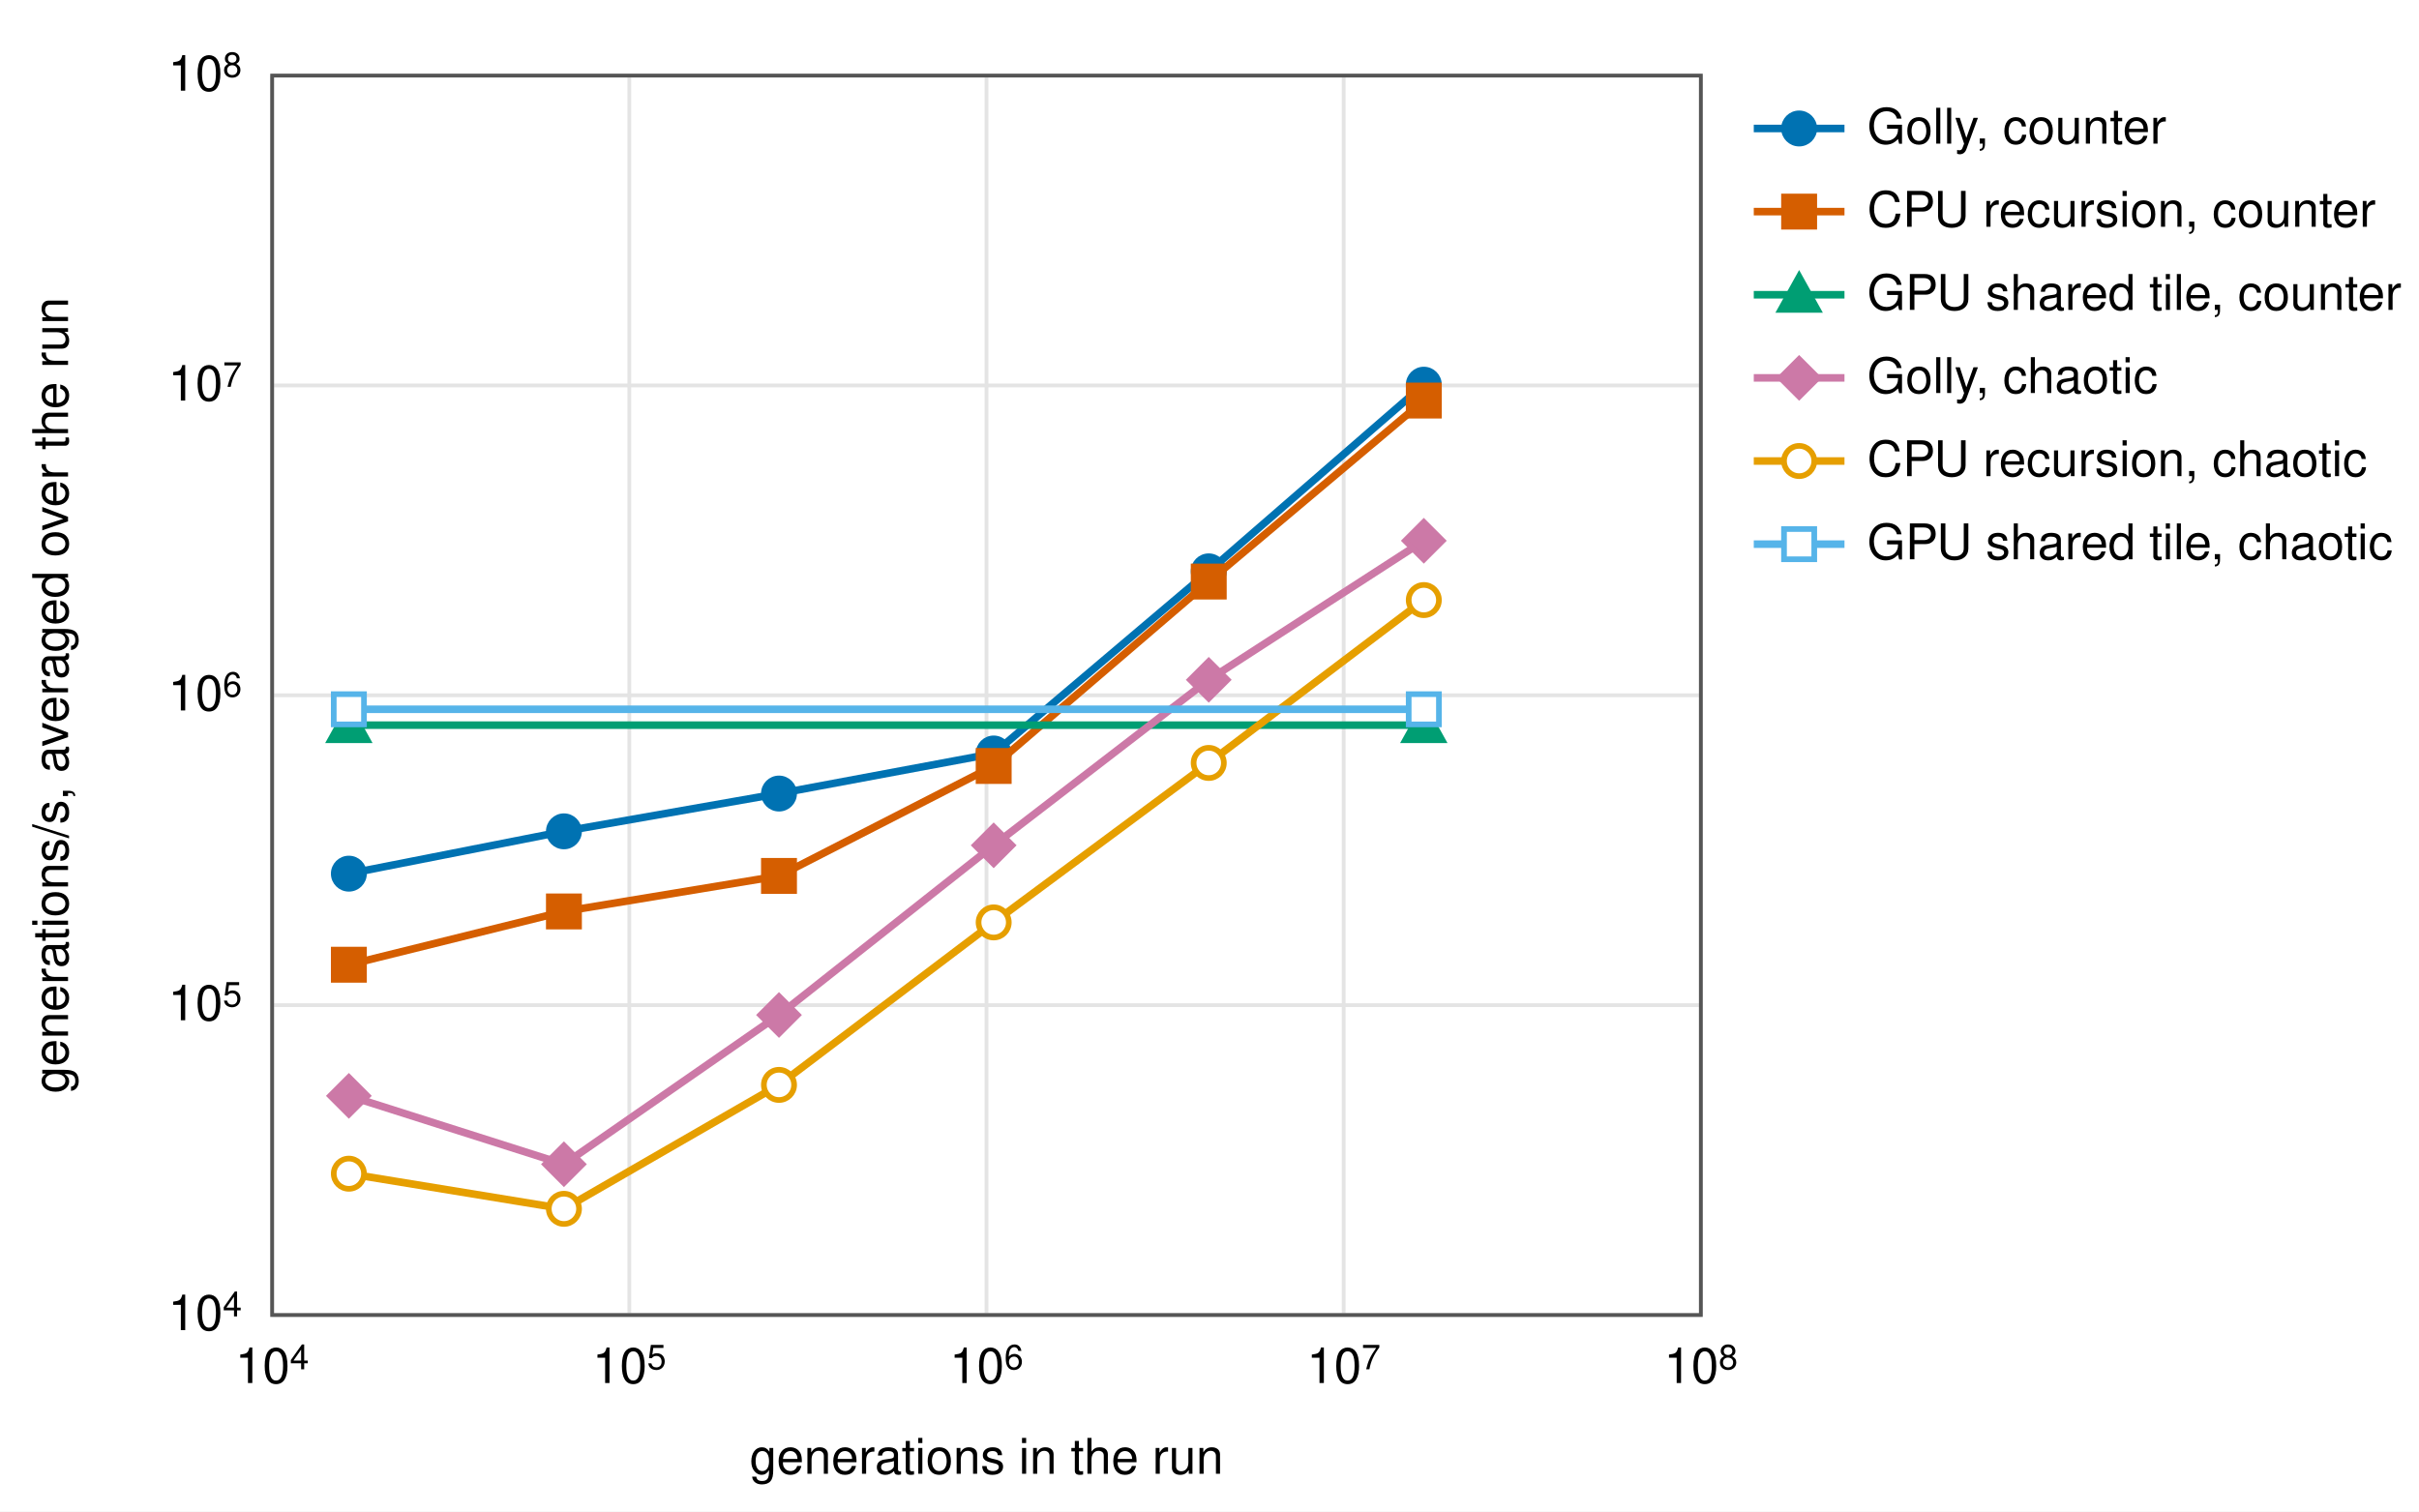
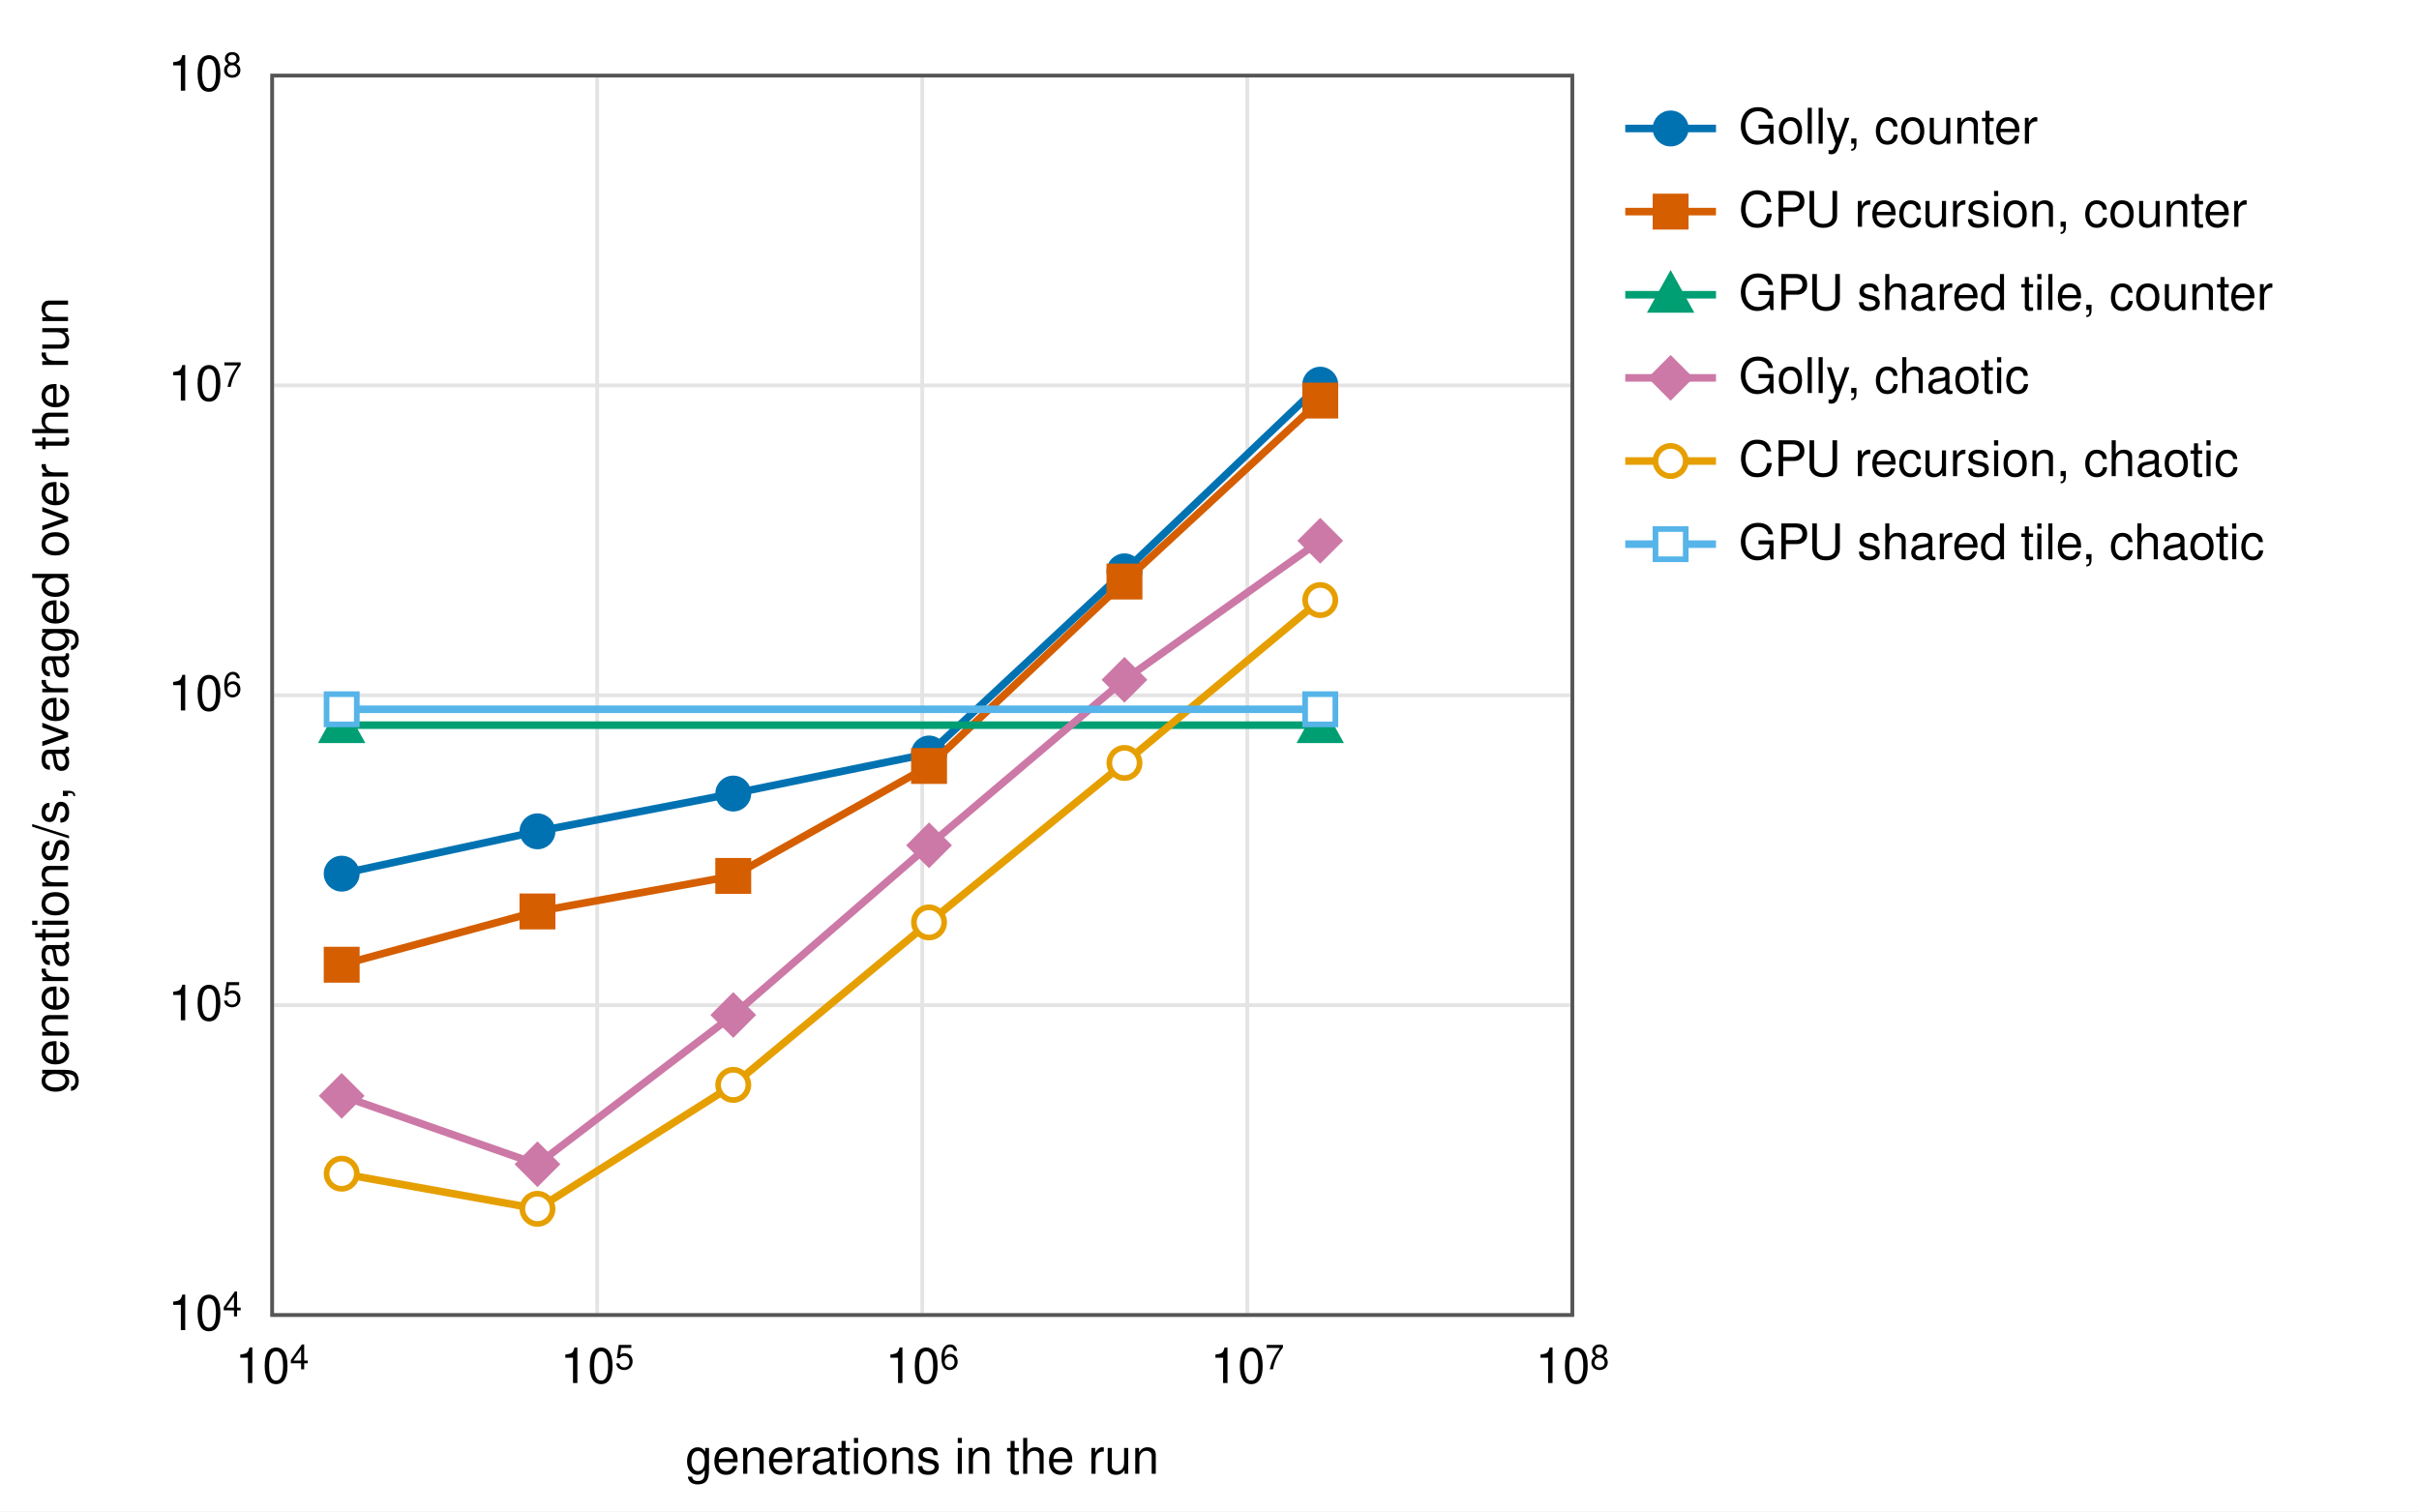
<svg xmlns="http://www.w3.org/2000/svg" width="640" height="400" viewBox="0 0 640 400" font-family="Helvetica, Arial, sans-serif" font-size="13">
  <rect width="640" height="400" fill="white" />
  <line x1="72.0" y1="20" x2="72.0" y2="348" stroke="#e4e4e4" />
  <text x="72.0" y="366" text-anchor="middle">10<tspan baseline-shift="super" font-size="70%">4</tspan>
  </text>
-   <line x1="166.5" y1="20" x2="166.5" y2="348" stroke="#e4e4e4" />
-   <text x="166.5" y="366" text-anchor="middle">10<tspan baseline-shift="super" font-size="70%">5</tspan>
+   <line x1="158.0" y1="20" x2="158.0" y2="348" stroke="#e4e4e4" />
+   <text x="158.0" y="366" text-anchor="middle">10<tspan baseline-shift="super" font-size="70%">5</tspan>
  </text>
-   <line x1="261.0" y1="20" x2="261.0" y2="348" stroke="#e4e4e4" />
-   <text x="261.0" y="366" text-anchor="middle">10<tspan baseline-shift="super" font-size="70%">6</tspan>
+   <line x1="244.0" y1="20" x2="244.0" y2="348" stroke="#e4e4e4" />
+   <text x="244.0" y="366" text-anchor="middle">10<tspan baseline-shift="super" font-size="70%">6</tspan>
  </text>
-   <line x1="355.5" y1="20" x2="355.5" y2="348" stroke="#e4e4e4" />
-   <text x="355.5" y="366" text-anchor="middle">10<tspan baseline-shift="super" font-size="70%">7</tspan>
+   <line x1="330.0" y1="20" x2="330.0" y2="348" stroke="#e4e4e4" />
+   <text x="330.0" y="366" text-anchor="middle">10<tspan baseline-shift="super" font-size="70%">7</tspan>
  </text>
-   <line x1="450.0" y1="20" x2="450.0" y2="348" stroke="#e4e4e4" />
-   <text x="450.0" y="366" text-anchor="middle">10<tspan baseline-shift="super" font-size="70%">8</tspan>
+   <line x1="416.0" y1="20" x2="416.0" y2="348" stroke="#e4e4e4" />
+   <text x="416.0" y="366" text-anchor="middle">10<tspan baseline-shift="super" font-size="70%">8</tspan>
  </text>
-   <line x1="72" y1="348.0" x2="450" y2="348.0" stroke="#e4e4e4" />
+   <line x1="72" y1="348.0" x2="416" y2="348.0" stroke="#e4e4e4" />
  <text x="64" y="352.0" text-anchor="end">10<tspan baseline-shift="super" font-size="70%">4</tspan>
  </text>
-   <line x1="72" y1="266.0" x2="450" y2="266.0" stroke="#e4e4e4" />
+   <line x1="72" y1="266.0" x2="416" y2="266.0" stroke="#e4e4e4" />
  <text x="64" y="270.0" text-anchor="end">10<tspan baseline-shift="super" font-size="70%">5</tspan>
  </text>
-   <line x1="72" y1="184.0" x2="450" y2="184.0" stroke="#e4e4e4" />
+   <line x1="72" y1="184.0" x2="416" y2="184.0" stroke="#e4e4e4" />
  <text x="64" y="188.0" text-anchor="end">10<tspan baseline-shift="super" font-size="70%">6</tspan>
  </text>
-   <line x1="72" y1="102.0" x2="450" y2="102.0" stroke="#e4e4e4" />
+   <line x1="72" y1="102.0" x2="416" y2="102.0" stroke="#e4e4e4" />
  <text x="64" y="106.0" text-anchor="end">10<tspan baseline-shift="super" font-size="70%">7</tspan>
  </text>
-   <line x1="72" y1="20.0" x2="450" y2="20.0" stroke="#e4e4e4" />
+   <line x1="72" y1="20.0" x2="416" y2="20.0" stroke="#e4e4e4" />
  <text x="64" y="24.0" text-anchor="end">10<tspan baseline-shift="super" font-size="70%">8</tspan>
  </text>
-   <rect x="72" y="20" width="378" height="328" fill="none" stroke="#555" />
-   <text x="261.0" y="390" text-anchor="middle">generations in the run</text>
+   <rect x="72" y="20" width="344" height="328" fill="none" stroke="#555" />
+   <text x="244.0" y="390" text-anchor="middle">generations in the run</text>
  <text transform="translate(18,184.0) rotate(-90)" text-anchor="middle">generations/s, averaged over the run</text>
-   <polyline points="92.3,231.2 149.2,220.0 206.1,210.0 262.9,199.4 319.8,151.2 376.7,101.8" fill="none" stroke="#0072B2" stroke-width="2" />
-   <circle cx="92.3" cy="231.2" r="4" fill="#0072B2" stroke="#0072B2" stroke-width="1.5" />
-   <circle cx="149.2" cy="220.0" r="4" fill="#0072B2" stroke="#0072B2" stroke-width="1.5" />
-   <circle cx="206.1" cy="210.0" r="4" fill="#0072B2" stroke="#0072B2" stroke-width="1.5" />
-   <circle cx="262.9" cy="199.4" r="4" fill="#0072B2" stroke="#0072B2" stroke-width="1.5" />
-   <circle cx="319.8" cy="151.2" r="4" fill="#0072B2" stroke="#0072B2" stroke-width="1.5" />
-   <circle cx="376.7" cy="101.8" r="4" fill="#0072B2" stroke="#0072B2" stroke-width="1.5" />
-   <line x1="464" y1="34" x2="488" y2="34" stroke="#0072B2" stroke-width="2" />
-   <circle cx="476.0" cy="34.0" r="4" fill="#0072B2" stroke="#0072B2" stroke-width="1.5" />
-   <text x="494" y="38">Golly, counter</text>
-   <polyline points="92.3,255.3 149.2,241.2 206.1,231.8 262.9,202.7 319.8,153.9 376.7,106.0" fill="none" stroke="#D55E00" stroke-width="2" />
-   <rect x="88.3" y="251.3" width="8" height="8" fill="#D55E00" stroke="#D55E00" stroke-width="1.5" />
-   <rect x="145.2" y="237.2" width="8" height="8" fill="#D55E00" stroke="#D55E00" stroke-width="1.5" />
-   <rect x="202.1" y="227.8" width="8" height="8" fill="#D55E00" stroke="#D55E00" stroke-width="1.5" />
-   <rect x="258.9" y="198.7" width="8" height="8" fill="#D55E00" stroke="#D55E00" stroke-width="1.5" />
-   <rect x="315.8" y="149.9" width="8" height="8" fill="#D55E00" stroke="#D55E00" stroke-width="1.5" />
-   <rect x="372.7" y="102.0" width="8" height="8" fill="#D55E00" stroke="#D55E00" stroke-width="1.5" />
-   <line x1="464" y1="56" x2="488" y2="56" stroke="#D55E00" stroke-width="2" />
-   <rect x="472.0" y="52.0" width="8" height="8" fill="#D55E00" stroke="#D55E00" stroke-width="1.5" />
-   <text x="494" y="60">CPU recursion, counter</text>
-   <polyline points="92.3,191.9 376.7,191.9" fill="none" stroke="#009E73" stroke-width="2" />
-   <polygon points="92.3,186.9 87.3,195.9 97.3,195.9" fill="#009E73" stroke="#009E73" stroke-width="1.5" />
-   <polygon points="376.7,186.9 371.7,195.9 381.7,195.9" fill="#009E73" stroke="#009E73" stroke-width="1.5" />
-   <line x1="464" y1="78" x2="488" y2="78" stroke="#009E73" stroke-width="2" />
-   <polygon points="476.0,73.0 471.0,82.0 481.0,82.0" fill="#009E73" stroke="#009E73" stroke-width="1.5" />
-   <text x="494" y="82">GPU shared tile, counter</text>
-   <polyline points="92.3,290.0 149.2,308.1 206.1,268.6 262.9,223.7 319.8,179.9 376.7,143.1" fill="none" stroke="#CC79A7" stroke-width="2" />
-   <polygon points="92.3,285.0 97.3,290.0 92.3,295.0 87.3,290.0" fill="#CC79A7" stroke="#CC79A7" stroke-width="1.5" />
-   <polygon points="149.2,303.1 154.2,308.1 149.2,313.1 144.2,308.1" fill="#CC79A7" stroke="#CC79A7" stroke-width="1.5" />
-   <polygon points="206.1,263.6 211.1,268.6 206.1,273.6 201.1,268.6" fill="#CC79A7" stroke="#CC79A7" stroke-width="1.5" />
-   <polygon points="262.9,218.7 267.9,223.7 262.9,228.7 257.9,223.7" fill="#CC79A7" stroke="#CC79A7" stroke-width="1.5" />
-   <polygon points="319.8,174.9 324.8,179.9 319.8,184.9 314.8,179.9" fill="#CC79A7" stroke="#CC79A7" stroke-width="1.5" />
-   <polygon points="376.7,138.1 381.7,143.1 376.7,148.1 371.7,143.1" fill="#CC79A7" stroke="#CC79A7" stroke-width="1.5" />
-   <line x1="464" y1="100" x2="488" y2="100" stroke="#CC79A7" stroke-width="2" />
-   <polygon points="476.0,95.0 481.0,100.0 476.0,105.0 471.0,100.0" fill="#CC79A7" stroke="#CC79A7" stroke-width="1.5" />
-   <text x="494" y="104">Golly, chaotic</text>
-   <polyline points="92.3,310.6 149.2,319.9 206.1,287.1 262.9,244.1 319.8,201.9 376.7,158.8" fill="none" stroke="#E69F00" stroke-width="2" />
-   <circle cx="92.3" cy="310.6" r="4" fill="white" stroke="#E69F00" stroke-width="1.5" />
-   <circle cx="149.2" cy="319.9" r="4" fill="white" stroke="#E69F00" stroke-width="1.5" />
-   <circle cx="206.1" cy="287.1" r="4" fill="white" stroke="#E69F00" stroke-width="1.5" />
-   <circle cx="262.9" cy="244.1" r="4" fill="white" stroke="#E69F00" stroke-width="1.5" />
-   <circle cx="319.8" cy="201.9" r="4" fill="white" stroke="#E69F00" stroke-width="1.5" />
-   <circle cx="376.7" cy="158.8" r="4" fill="white" stroke="#E69F00" stroke-width="1.5" />
-   <line x1="464" y1="122" x2="488" y2="122" stroke="#E69F00" stroke-width="2" />
-   <circle cx="476.0" cy="122.0" r="4" fill="white" stroke="#E69F00" stroke-width="1.5" />
-   <text x="494" y="126">CPU recursion, chaotic</text>
-   <polyline points="92.3,187.7 376.7,187.7" fill="none" stroke="#56B4E9" stroke-width="2" />
-   <rect x="88.3" y="183.7" width="8" height="8" fill="white" stroke="#56B4E9" stroke-width="1.5" />
-   <rect x="372.7" y="183.7" width="8" height="8" fill="white" stroke="#56B4E9" stroke-width="1.5" />
-   <line x1="464" y1="144" x2="488" y2="144" stroke="#56B4E9" stroke-width="2" />
-   <rect x="472.0" y="140.0" width="8" height="8" fill="white" stroke="#56B4E9" stroke-width="1.5" />
-   <text x="494" y="148">GPU shared tile, chaotic</text>
+   <polyline points="90.4,231.2 142.2,220.0 194.0,210.0 245.8,199.4 297.5,151.2 349.3,101.8" fill="none" stroke="#0072B2" stroke-width="2" />
+   <circle cx="90.4" cy="231.2" r="4" fill="#0072B2" stroke="#0072B2" stroke-width="1.5" />
+   <circle cx="142.2" cy="220.0" r="4" fill="#0072B2" stroke="#0072B2" stroke-width="1.5" />
+   <circle cx="194.0" cy="210.0" r="4" fill="#0072B2" stroke="#0072B2" stroke-width="1.5" />
+   <circle cx="245.8" cy="199.4" r="4" fill="#0072B2" stroke="#0072B2" stroke-width="1.5" />
+   <circle cx="297.5" cy="151.2" r="4" fill="#0072B2" stroke="#0072B2" stroke-width="1.5" />
+   <circle cx="349.3" cy="101.8" r="4" fill="#0072B2" stroke="#0072B2" stroke-width="1.5" />
+   <line x1="430" y1="34" x2="454" y2="34" stroke="#0072B2" stroke-width="2" />
+   <circle cx="442.0" cy="34.0" r="4" fill="#0072B2" stroke="#0072B2" stroke-width="1.5" />
+   <text x="460" y="38">Golly, counter</text>
+   <polyline points="90.4,255.3 142.2,241.2 194.0,231.8 245.8,202.7 297.5,153.9 349.3,106.0" fill="none" stroke="#D55E00" stroke-width="2" />
+   <rect x="86.4" y="251.3" width="8" height="8" fill="#D55E00" stroke="#D55E00" stroke-width="1.5" />
+   <rect x="138.2" y="237.2" width="8" height="8" fill="#D55E00" stroke="#D55E00" stroke-width="1.5" />
+   <rect x="190.0" y="227.8" width="8" height="8" fill="#D55E00" stroke="#D55E00" stroke-width="1.5" />
+   <rect x="241.8" y="198.7" width="8" height="8" fill="#D55E00" stroke="#D55E00" stroke-width="1.5" />
+   <rect x="293.5" y="149.9" width="8" height="8" fill="#D55E00" stroke="#D55E00" stroke-width="1.5" />
+   <rect x="345.3" y="102.0" width="8" height="8" fill="#D55E00" stroke="#D55E00" stroke-width="1.5" />
+   <line x1="430" y1="56" x2="454" y2="56" stroke="#D55E00" stroke-width="2" />
+   <rect x="438.0" y="52.0" width="8" height="8" fill="#D55E00" stroke="#D55E00" stroke-width="1.5" />
+   <text x="460" y="60">CPU recursion, counter</text>
+   <polyline points="90.4,191.9 349.3,191.9" fill="none" stroke="#009E73" stroke-width="2" />
+   <polygon points="90.4,186.9 85.4,195.9 95.4,195.9" fill="#009E73" stroke="#009E73" stroke-width="1.5" />
+   <polygon points="349.3,186.9 344.3,195.9 354.3,195.9" fill="#009E73" stroke="#009E73" stroke-width="1.5" />
+   <line x1="430" y1="78" x2="454" y2="78" stroke="#009E73" stroke-width="2" />
+   <polygon points="442.0,73.0 437.0,82.0 447.0,82.0" fill="#009E73" stroke="#009E73" stroke-width="1.5" />
+   <text x="460" y="82">GPU shared tile, counter</text>
+   <polyline points="90.4,290.0 142.2,308.1 194.0,268.6 245.8,223.7 297.5,179.9 349.3,143.1" fill="none" stroke="#CC79A7" stroke-width="2" />
+   <polygon points="90.4,285.0 95.4,290.0 90.4,295.0 85.4,290.0" fill="#CC79A7" stroke="#CC79A7" stroke-width="1.5" />
+   <polygon points="142.2,303.1 147.2,308.1 142.2,313.1 137.2,308.1" fill="#CC79A7" stroke="#CC79A7" stroke-width="1.5" />
+   <polygon points="194.0,263.6 199.0,268.6 194.0,273.6 189.0,268.6" fill="#CC79A7" stroke="#CC79A7" stroke-width="1.5" />
+   <polygon points="245.8,218.7 250.8,223.7 245.8,228.7 240.8,223.7" fill="#CC79A7" stroke="#CC79A7" stroke-width="1.5" />
+   <polygon points="297.5,174.9 302.5,179.9 297.5,184.9 292.5,179.9" fill="#CC79A7" stroke="#CC79A7" stroke-width="1.5" />
+   <polygon points="349.3,138.1 354.3,143.1 349.3,148.1 344.3,143.1" fill="#CC79A7" stroke="#CC79A7" stroke-width="1.5" />
+   <line x1="430" y1="100" x2="454" y2="100" stroke="#CC79A7" stroke-width="2" />
+   <polygon points="442.0,95.0 447.0,100.0 442.0,105.0 437.0,100.0" fill="#CC79A7" stroke="#CC79A7" stroke-width="1.5" />
+   <text x="460" y="104">Golly, chaotic</text>
+   <polyline points="90.4,310.6 142.2,319.9 194.0,287.1 245.8,244.1 297.5,201.9 349.3,158.8" fill="none" stroke="#E69F00" stroke-width="2" />
+   <circle cx="90.4" cy="310.6" r="4" fill="white" stroke="#E69F00" stroke-width="1.5" />
+   <circle cx="142.2" cy="319.9" r="4" fill="white" stroke="#E69F00" stroke-width="1.5" />
+   <circle cx="194.0" cy="287.1" r="4" fill="white" stroke="#E69F00" stroke-width="1.5" />
+   <circle cx="245.8" cy="244.1" r="4" fill="white" stroke="#E69F00" stroke-width="1.5" />
+   <circle cx="297.5" cy="201.9" r="4" fill="white" stroke="#E69F00" stroke-width="1.5" />
+   <circle cx="349.3" cy="158.8" r="4" fill="white" stroke="#E69F00" stroke-width="1.5" />
+   <line x1="430" y1="122" x2="454" y2="122" stroke="#E69F00" stroke-width="2" />
+   <circle cx="442.0" cy="122.0" r="4" fill="white" stroke="#E69F00" stroke-width="1.5" />
+   <text x="460" y="126">CPU recursion, chaotic</text>
+   <polyline points="90.4,187.7 349.3,187.7" fill="none" stroke="#56B4E9" stroke-width="2" />
+   <rect x="86.4" y="183.7" width="8" height="8" fill="white" stroke="#56B4E9" stroke-width="1.5" />
+   <rect x="345.3" y="183.7" width="8" height="8" fill="white" stroke="#56B4E9" stroke-width="1.5" />
+   <line x1="430" y1="144" x2="454" y2="144" stroke="#56B4E9" stroke-width="2" />
+   <rect x="438.0" y="140.0" width="8" height="8" fill="white" stroke="#56B4E9" stroke-width="1.5" />
+   <text x="460" y="148">GPU shared tile, chaotic</text>
</svg>
